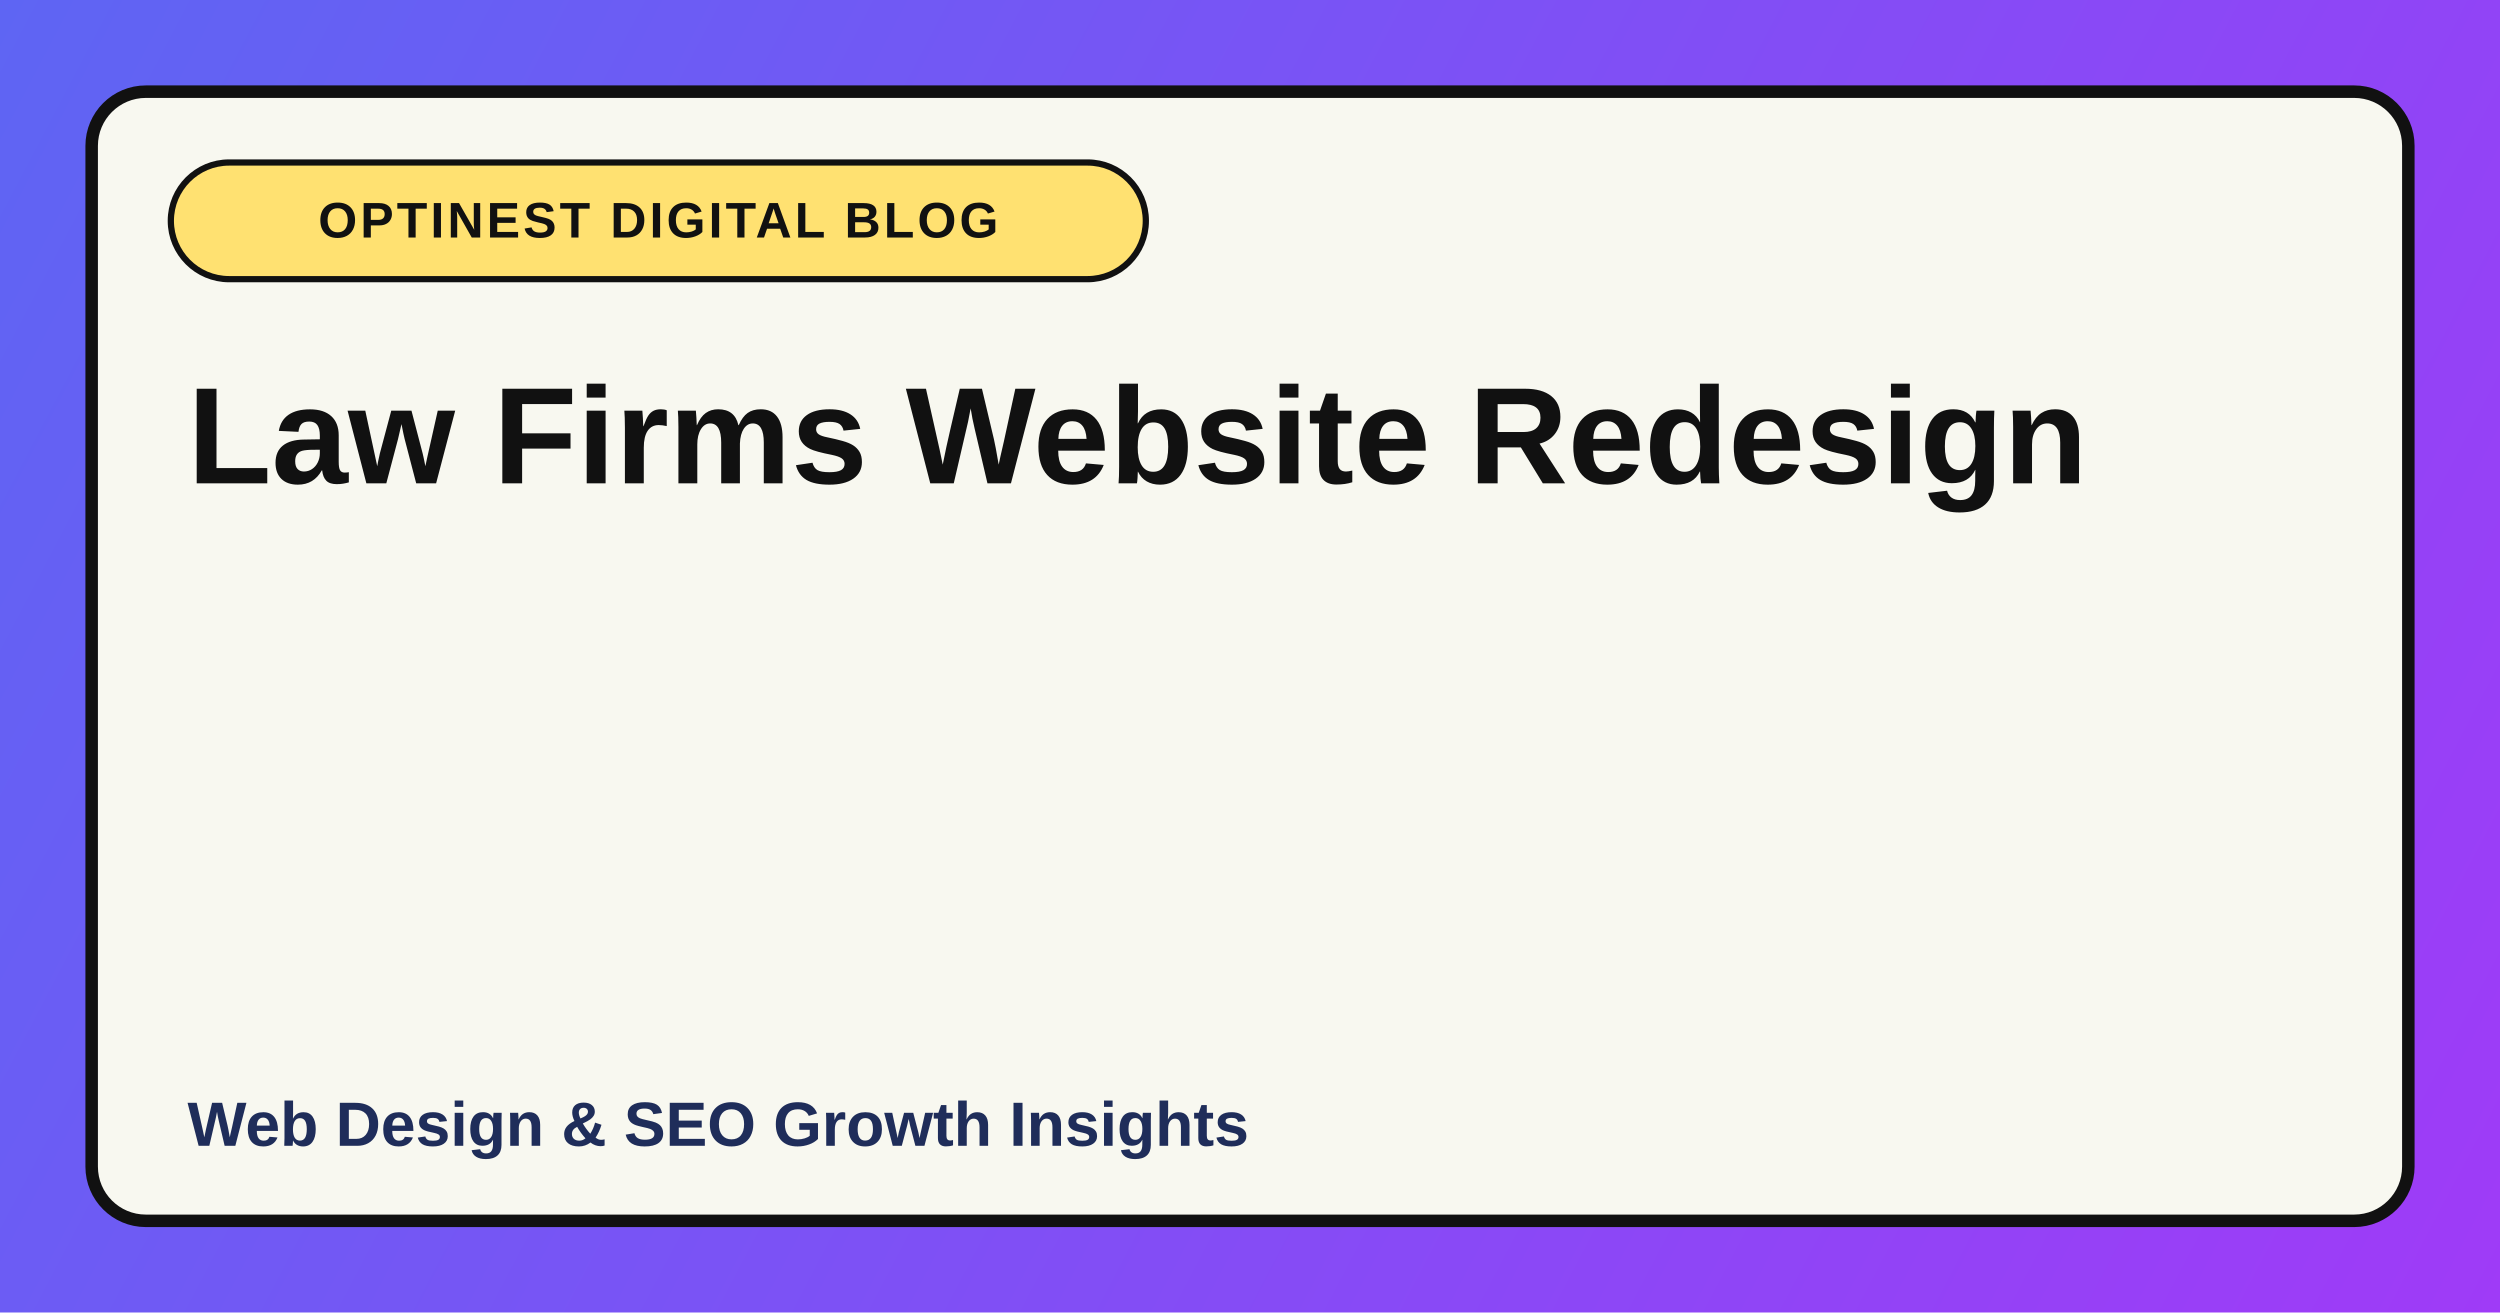
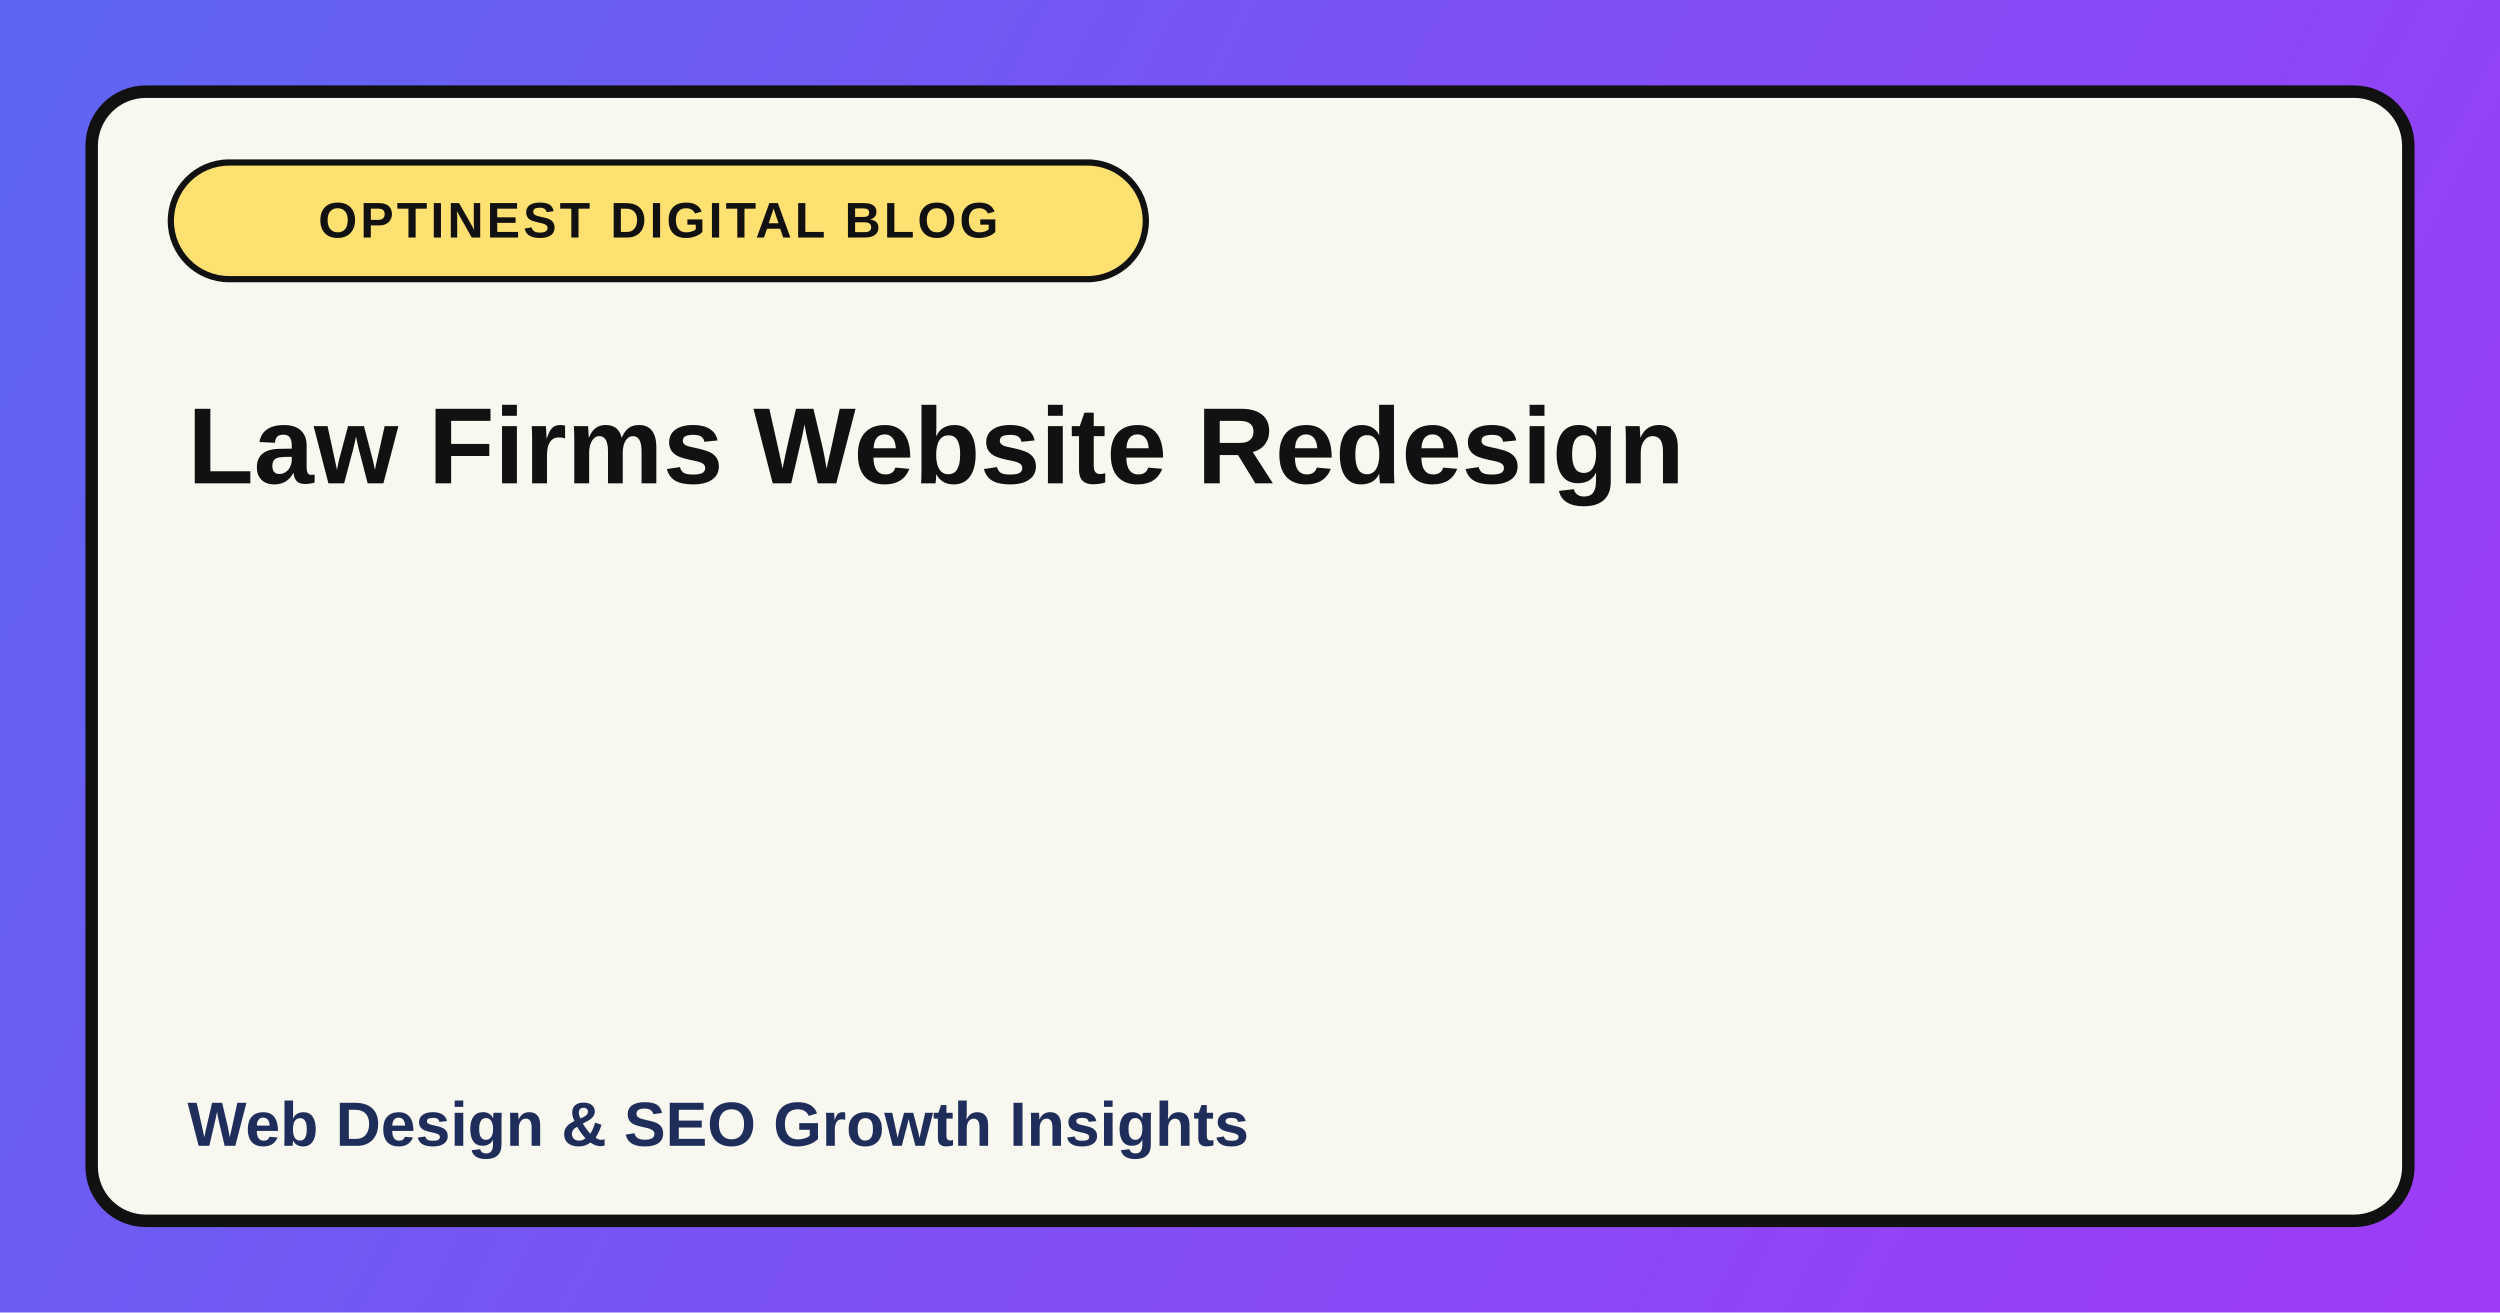
<svg xmlns="http://www.w3.org/2000/svg" width="1200" height="630" viewBox="0 0 1200 630" fill="none">
  <defs>
    <linearGradient id="bg" x1="0" y1="0" x2="1200" y2="630" gradientUnits="userSpaceOnUse">
      <stop offset="0%" stop-color="hsl(237 86% 66%)" />
      <stop offset="100%" stop-color="hsl(272 92% 60%)" />
    </linearGradient>
  </defs>
  <rect width="1200" height="630" fill="url(#bg)" />
  <rect x="44" y="44" width="1112" height="542" rx="26" fill="#F8F8F0" stroke="#111" stroke-width="6" />
  <rect x="82" y="78" width="468" height="56" rx="28" fill="#FFE171" stroke="#111" stroke-width="3" />
  <text x="316" y="114" text-anchor="middle" font-family="Arial, sans-serif" font-size="24" font-weight="700" letter-spacing="1.5" fill="#111">OPTINEST DIGITAL BLOG</text>
-   <text x="90" y="232" font-family="Arial Black, Arial, sans-serif" font-size="66" font-weight="900" fill="#111">
+   <text x="90" y="232" font-family="Arial Black, Arial, sans-serif" font-size="52" font-weight="900" fill="#111">
    <tspan x="90" dy="0">Law Firms Website Redesign</tspan>
  </text>
  <text x="90" y="550" font-family="Arial, sans-serif" font-size="30" font-weight="700" fill="#1f2d5a">Web Design &amp; SEO Growth Insights</text>
</svg>
